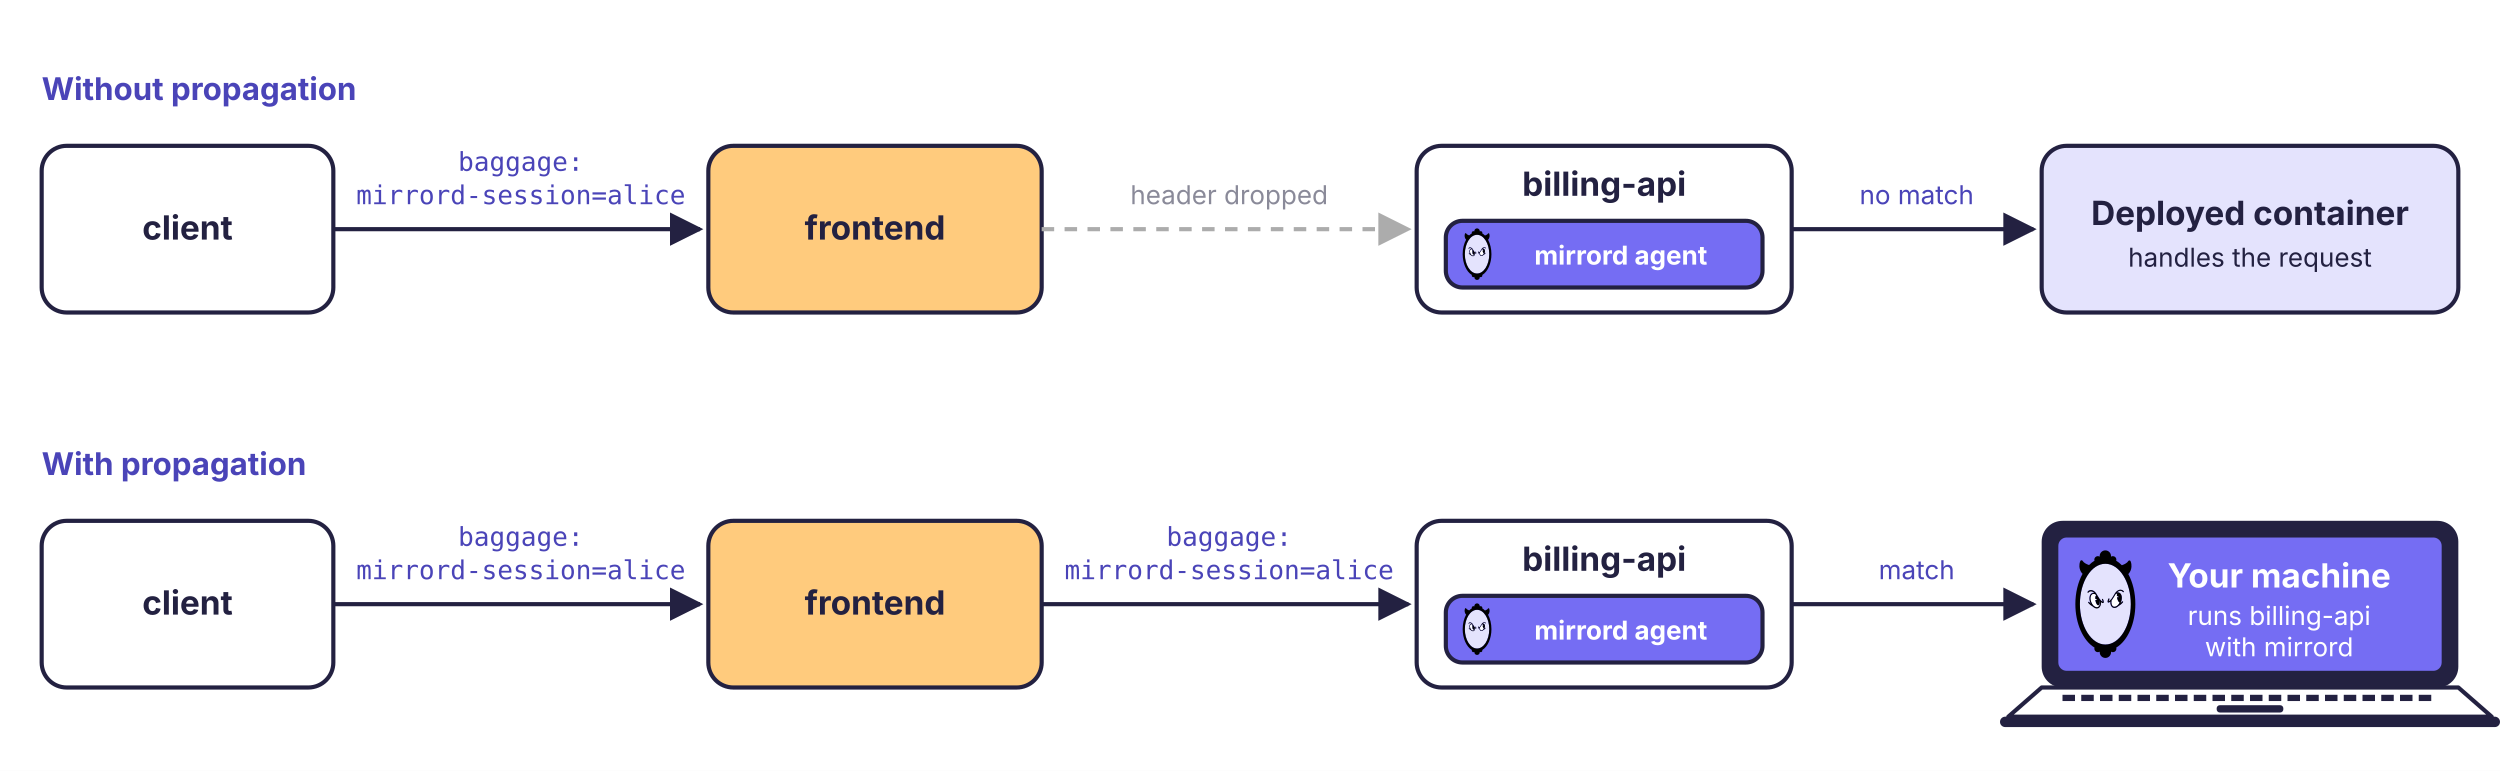
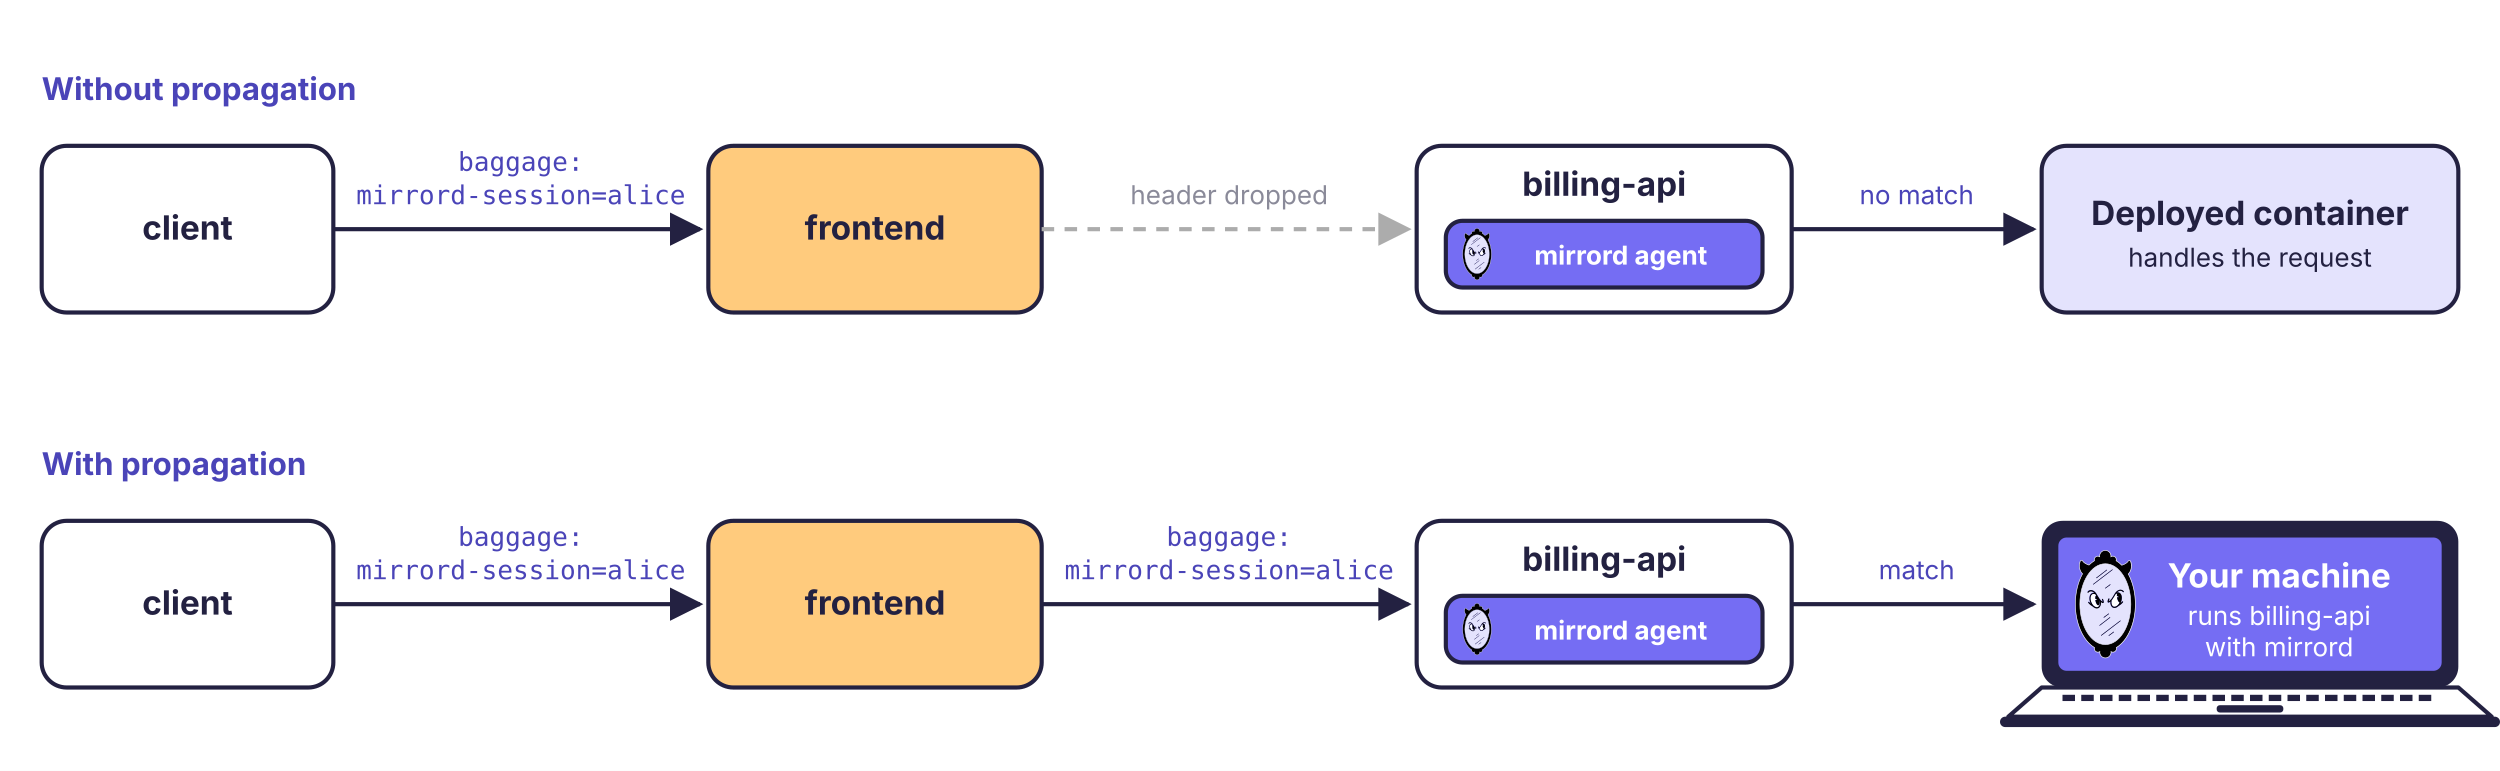
<svg xmlns="http://www.w3.org/2000/svg" viewBox="0 0 1200 370" width="1200" height="370" font-family="Inter, Helvetica, Arial, sans-serif" role="img" aria-labelledby="t d">
  <defs>
    <marker id="arrow" viewBox="0 0 10 10" refX="9" refY="5" markerWidth="8" markerHeight="8" orient="auto-start-reverse">
      <path d="M0 0 L10 5 L0 10 z" fill="#232141" />
    </marker>
    <marker id="arrow-grey" viewBox="0 0 10 10" refX="9" refY="5" markerWidth="8" markerHeight="8" orient="auto-start-reverse">
      <path d="M0 0 L10 5 L0 10 z" fill="#ACACAC" />
    </marker>
    <symbol id="mirrord" viewBox="97 61 391 696">
      <path fill="#ffffff" d="M255.6,387c4.1,19.1-0.9,36.1-12,40.5c-8.2,3.2-17.8,0-26.5-8.2c-0.3-0.6-0.9-0.9-1.5-1.2c0,0,0,0-0.3-0.3 c-5.5-5.6-10.5-13.2-14-22c-4.7-11.5-6.1-23.2-4.4-33.5c1.8-9.4,6.1-16.1,12.8-18.8c5.5-2.3,12.5-1.5,19.3,2.6 c1.5,2.3,2.6,4.4,3.8,6.2c-4.1,2.6-6.4,10.3-6.4,20.3l3.2,1.8l11.1,6.5l-12.5,1.5h-0.9c0.3,1.2,0.3,2.3,0.6,3.5 c3.2,17.9,12,31.1,19,29.7c6.4-1.2,9.6-14.4,7.6-30.2C255.3,386.4,255.6,386.7,255.6,387z" />
      <path fill="#ffffff" d="M384,398.4c-3.2,6.8-7.3,12.3-12,17c0,0,0,0-0.3,0c-0.6,0.3-0.9,0.9-1.2,1.2c-8.7,7.9-18.4,11.5-26.5,8.2 c-11.1-4.7-16-21.4-12-40.5c1.5-1.8,3.2-3.8,4.7-5.6c5-6.5,9-13.2,12.8-20l1.2-2.1c1.2-1.8,2-3.8,3.2-5.6c1.2-2.1,2.6-4.4,4.4-7 c3.5-2.1,6.7-3.2,9.9-3.8c-2,4.7-2.3,10.3-2.3,15.3l3.2,1.8l11.1,6.5l-12.5,1.5h-0.9c0.3,1.2,0.3,2.3,0.6,3.8 C370.5,384.6,377.5,397,384,398.4z" />
-       <path fill="#E4E3FD" d="M405,391.7c-1.5-1.2-3.8-0.9-5,0.6c-3.2,4.1-7,7.9-11.1,11.5c1.2-2.3,2.6-5,3.5-7.6 c5.3-12.6,6.7-25.8,4.7-37.3c-2.3-12-8.2-20.6-16.9-24.1c-4.1-1.8-8.8-2.1-13.7-1.2c4.4-4.4,10.2-8.5,17.5-10 c8.2-1.5,16.6,1.5,20.4,7.3c1.2,1.5,3.2,2.1,5,0.9c1.5-1.2,2-3.2,0.9-4.7c-5.5-8.2-16.6-12.3-27.4-10c-11.1,2.1-19.3,9.7-24.2,15.6 c-2,2.3-3.8,5-5.5,7.3c-2,2.9-3.5,5.6-5,8.2c-1.2,2.1-2.3,3.8-3.2,5.6l-1.2,2.1c-3.8,6.5-7.6,13.2-12.3,19.1 c-5.8,7.6-11.7,12.9-18.4,16.7c0.6-5,2-9.7,4.4-14.1c0.9-1.8,0.3-3.8-1.5-4.7c-1.7-0.9-3.8-0.3-4.7,1.5c-2.9,5.6-4.7,11.5-5.3,17.6 c0,0.9-0.3,3.5,1.5,5.6c1.2,1.2,2.3,1.8,4.1,1.8c1.5,0,2.9-0.3,4.4-1.5c2.6-1.5,5.3-3.2,7.9-5.3c-1.7,18.5,5,34.1,17.5,39.3 c2.9,1.2,5.8,1.8,8.8,1.8c8.5,0,17.5-4.4,25.4-12c11.4-6.2,21.6-14.4,29.5-24.7C406.7,395.2,406.4,392.8,405,391.7z M292.1,149.1 c90.1,0,163.6,116.6,163.6,259.6s-73.5,259.6-163.6,259.6c-90.4,0-163.6-116.6-163.6-259.6S201.9,149.1,292.1,149.1z M280.1,399.6c1.8-2.1,1.5-4.7,1.5-5.6c-0.6-6.2-2.3-12.3-5-17.9c-0.9-1.8-2.9-2.3-4.7-1.5 c-1.8,0.9-2.3,2.9-1.5,4.7c2.3,4.4,3.8,9.4,4.4,14.1c-6.4-3.8-12.5-9.4-18.4-16.7c-4.7-6.2-8.8-12.9-12.3-19.1l-1.5-2.3 c-1.2-1.8-2-3.8-3.2-5.6c-1.5-2.3-2.9-5.3-5-8.2c0,0,0,0,0-0.3c-1.5-2.3-3.5-5-5.5-7.3c-5-5.9-13.1-13.2-24.2-15.6 c-10.8-2.1-21.9,2.1-27.4,10c-1.2,1.5-0.6,3.8,0.9,4.7c1.5,1.2,3.8,0.6,4.7-0.9c4.1-5.9,12.5-8.8,20.4-7.3 c7.3,1.5,13.1,5.9,17.5,10c-4.7-0.9-9.3-0.3-13.7,1.2c-8.8,3.5-14.6,12-16.9,24.1c-2,11.5-0.3,24.7,4.7,37.3 c1.2,2.6,2.3,5.3,3.5,7.6c-4.1-3.5-7.9-7.3-11.1-11.5c-1.2-1.5-3.5-1.8-5-0.6c-1.5,1.2-1.8,3.5-0.6,5c8.2,10,18.4,18.5,29.5,24.7 c7.9,7.6,16.9,11.7,25.7,11.7c2.9,0,6.1-0.6,8.8-1.8c12.5-5.3,19-20.6,17.5-39.3c2.6,2.1,5,3.8,7.9,5.3c1.5,0.9,2.9,1.2,4.4,1.2 C277.8,401.4,279.2,400.8,280.1,399.6z" />
+       <path fill="#E4E3FD" d="M405,391.7c-1.5-1.2-3.8-0.9-5,0.6c-3.2,4.1-7,7.9-11.1,11.5c1.2-2.3,2.6-5,3.5-7.6 c5.3-12.6,6.7-25.8,4.7-37.3c-2.3-12-8.2-20.6-16.9-24.1c-4.1-1.8-8.8-2.1-13.7-1.2c4.4-4.4,10.2-8.5,17.5-10 c8.2-1.5,16.6,1.5,20.4,7.3c1.2,1.5,3.2,2.1,5,0.9c1.5-1.2,2-3.2,0.9-4.7c-5.5-8.2-16.6-12.3-27.4-10c-11.1,2.1-19.3,9.7-24.2,15.6 c-2,2.3-3.8,5-5.5,7.3c-2,2.9-3.5,5.6-5,8.2c-1.2,2.1-2.3,3.8-3.2,5.6l-1.2,2.1c-3.8,6.5-7.6,13.2-12.3,19.1 c-5.8,7.6-11.7,12.9-18.4,16.7c0.6-5,2-9.7,4.4-14.1c0.9-1.8,0.3-3.8-1.5-4.7c-1.7-0.9-3.8-0.3-4.7,1.5c-2.9,5.6-4.7,11.5-5.3,17.6 c0,0.9-0.3,3.5,1.5,5.6c1.2,1.2,2.3,1.8,4.1,1.8c1.5,0,2.9-0.3,4.4-1.5c2.6-1.5,5.3-3.2,7.9-5.3c-1.7,18.5,5,34.1,17.5,39.3 c2.9,1.2,5.8,1.8,8.8,1.8c8.5,0,17.5-4.4,25.4-12c11.4-6.2,21.6-14.4,29.5-24.7C406.7,395.2,406.4,392.8,405,391.7z M292.1,149.1 c90.1,0,163.6,116.6,163.6,259.6s-73.5,259.6-163.6,259.6c-90.4,0-163.6-116.6-163.6-259.6S201.9,149.1,292.1,149.1z M389.5,517.3 c0.9-0.6,0.9-1.8,0.3-2.3c-0.6-0.9-1.8-0.9-2.3-0.3l-122.5,93.7c-0.9,0.6-0.9,1.8-0.3,2.3c0.3,0.3,0.9,0.6,1.5,0.6 c0.3,0,0.9,0,1.2-0.3L389.5,517.3z M346.9,589c0.9-0.6,0.9-1.8,0.3-2.3c-0.6-0.9-1.8-0.9-2.3-0.3l-31.2,23.2 c-0.9,0.6-0.9,1.8-0.3,2.3c0.3,0.6,0.9,0.9,1.5,0.9c0.3,0,0.6-0.3,0.9-0.3L346.9,589z M338.2,189.1c0.9-0.6,0.9-1.8,0.3-2.3 c-0.6-0.9-1.8-0.9-2.3-0.3l-122.5,93.4c-0.9,0.6-0.9,1.8-0.3,2.3c0.3,0.3,0.9,0.6,1.5,0.6c0.3,0,0.9,0,0.9-0.3L338.2,189.1z M324.4,284.5c0.9-0.6,0.9-1.8,0.3-2.3c-0.6-0.9-1.7-0.9-2.3-0.3l-31.2,22.9c-0.9,0.6-0.9,1.8-0.3,2.3c0.3,0.6,0.9,0.6,1.5,0.6 c0.3,0,0.6,0,0.9-0.3L324.4,284.5z M322.7,495.9c0.9-0.6,0.9-1.8,0.3-2.3c-0.6-0.9-1.8-0.9-2.3-0.3l-66.2,50.8 c-0.9,0.6-0.9,1.8-0.3,2.3c0.3,0.3,0.9,0.6,1.5,0.6c0.3,0,0.6,0,0.9-0.3L322.7,495.9z M314.8,472.4c0.9-0.6,0.9-1.8,0.3-2.3 c-0.6-0.9-1.8-0.9-2.3-0.3L281.6,493c-0.9,0.6-0.9,1.8-0.3,2.3c0.3,0.6,0.9,0.9,1.5,0.9c0.3,0,0.9-0.3,0.9-0.3L314.8,472.4z M302.3,190.5c0.9-0.6,0.9-1.8,0.3-2.3c-0.6-0.9-1.7-0.9-2.3-0.3L234,239c-0.9,0.6-0.9,1.8-0.3,2.3c0.3,0.3,0.9,0.6,1.5,0.6 c0.3,0,0.9,0,1.2-0.3L302.3,190.5z M280.1,399.6c1.8-2.1,1.5-4.7,1.5-5.6c-0.6-6.2-2.3-12.3-5-17.9c-0.9-1.8-2.9-2.3-4.7-1.5 c-1.8,0.9-2.3,2.9-1.5,4.7c2.3,4.4,3.8,9.4,4.4,14.1c-6.4-3.8-12.5-9.4-18.4-16.7c-4.7-6.2-8.8-12.9-12.3-19.1l-1.5-2.3 c-1.2-1.8-2-3.8-3.2-5.6c-1.5-2.3-2.9-5.3-5-8.2c0,0,0,0,0-0.3c-1.5-2.3-3.5-5-5.5-7.3c-5-5.9-13.1-13.2-24.2-15.6 c-10.8-2.1-21.9,2.1-27.4,10c-1.2,1.5-0.6,3.8,0.9,4.7c1.5,1.2,3.8,0.6,4.7-0.9c4.1-5.9,12.5-8.8,20.4-7.3 c7.3,1.5,13.1,5.9,17.5,10c-4.7-0.9-9.3-0.3-13.7,1.2c-8.8,3.5-14.6,12-16.9,24.1c-2,11.5-0.3,24.7,4.7,37.3 c1.2,2.6,2.3,5.3,3.5,7.6c-4.1-3.5-7.9-7.3-11.1-11.5c-1.2-1.5-3.5-1.8-5-0.6c-1.5,1.2-1.8,3.5-0.6,5c8.2,10,18.4,18.5,29.5,24.7 c7.9,7.6,16.9,11.7,25.7,11.7c2.9,0,6.1-0.6,8.8-1.8c12.5-5.3,19-20.6,17.5-39.3c2.6,2.1,5,3.8,7.9,5.3c1.5,0.9,2.9,1.2,4.4,1.2 C277.8,401.4,279.2,400.8,280.1,399.6z" />
      <path d="M439.4,215.2c29.5,54,45.5,122.4,45.5,193.8c0,123.6-49,234.9-122.8,279.2c0.6,2.1,1.2,4.4,1.2,6.8 c0,12.3-10.2,22.6-22.5,22.6c-4.4,0-8.8-1.2-12.3-3.5c0.3,1.2,0.3,2.6,0.3,3.8c0,20.3-16.3,36.7-36.5,36.7s-36.5-16.4-36.5-36.7 c0-1.2,0-2.6,0.3-3.8c-3.5,2.3-7.9,3.5-12.3,3.5c-12.3,0-22.5-10-22.5-22.6c0-2.3,0.3-4.7,1.2-6.8C148.6,643.6,99.3,532.3,99.3,409 c0-71.9,16.3-140.9,46.4-195.3c-1.5-0.9-2.3-2.1-3.5-3.2c-9.9-11.2-15.5-26.4-16.9-42.6c-0.6-11.5,0.9-23.2,5-33.8 c0.6-1.8,2.6-6.8,7.6-7.3c5.3-0.6,8.5,3.8,11.4,7.9c1.2,1.5,2.3,2.9,2.9,3.8c5.5,5.3,12.5,9.7,21.6,13.8c4.4,2.1,9,3.8,13.4,5.3 c11.1-11.2,22.8-20.6,35-27.9c-0.6-2.3-1.2-4.4-1.2-6.8c0-12.3,10.2-22.6,22.5-22.6c4.4,0,8.8,1.2,12.3,3.5c0-1.2-0.3-2.6-0.3-3.8 c0-20.3,16.3-36.7,36.5-36.7c20.1,0,36.5,16.4,36.5,36.7c0,1.2,0,2.6-0.3,3.8c3.5-2.3,7.9-3.5,12.3-3.5c12.5,0,22.5,10.3,22.5,22.6 c0,2.3-0.3,4.7-1.2,6.8c12.5,7.6,24.8,17.3,36.2,29.1c4.7-1.5,9-3.2,13.7-5.3c9-4.1,16-8.5,21.6-13.8c0.9-0.9,2-2.3,2.9-3.8 c2.9-4.1,6.1-8.5,11.4-7.9c5,0.6,7,5.6,7.6,7.3c4.1,10.6,5.5,22.3,4.7,33.8c-1.2,15.9-7,31.4-16.9,42.6 C442.3,212.6,441.1,214,439.4,215.2z M455.7,409c0-143.3-73.5-259.6-163.6-259.6c-90.4,0-163.6,116.6-163.6,259.6 c0,143,73.5,259.6,163.6,259.6C382.5,668.6,455.7,552,455.7,409z" />
+       <path fill="#ffffff" d="M292.4,756.6c-21.2,0-38.5-17.4-38.5-38.7c0-0.1,0-0.2,0-0.3c-3,1.3-6.5,2-10,2c-13.5,0-24.5-11-24.5-24.6 c0-2.2,0.2-4.2,0.7-5.9c-36.1-22.2-66.8-60.3-88.9-110.2C109,528.5,97.3,469.7,97.3,409c0-71.5,16.3-140.6,45.8-194.7 c-0.6-0.5-1.1-1-1.5-1.5c-0.3-0.3-0.5-0.6-0.8-0.8l-0.1-0.1c-9.7-10.9-15.9-26.4-17.4-43.7c-0.6-12.5,1.1-24.4,5.1-34.7 c0.8-2.3,3.2-7.9,9.2-8.6c6.5-0.7,10.4,4.7,13.2,8.7c1.1,1.4,2.2,2.8,2.9,3.7c5.3,5,11.9,9.2,20.9,13.3c3.5,1.7,7.6,3.3,12.1,4.8 c10.7-10.7,21.9-19.6,33.2-26.5c-0.5-1.9-0.9-3.7-0.9-5.8c0-13.3,11.2-24.6,24.5-24.6c3.5,0,6.9,0.7,10,2c0-0.1,0-0.2,0-0.3 c0-21.3,17.3-38.7,38.5-38.7c21.2,0,38.5,17.4,38.5,38.7c0,0.1,0,0.2,0,0.3c3-1.3,6.5-2,10-2c13.5,0,24.5,11,24.5,24.6 c0,2.2-0.2,4.2-0.7,5.9c12.2,7.6,23.8,16.9,34.3,27.6c3.7-1.2,7.6-2.7,12.3-4.8c9-4.1,15.7-8.4,21-13.4c0.7-0.7,1.8-2,2.6-3.4 l0.1-0.1c2.8-4,6.7-9.5,13.2-8.8c6,0.7,8.5,6.3,9.3,8.7c4,10.4,5.7,22.4,4.8,34.5c-1.2,16.6-7.5,32.4-17.2,43.5c-0.4,1-1.3,2-2.4,3 c29,53.9,44.9,122.4,44.9,193.3c0,60.9-11.7,119.7-33.9,170.2c-22,49.9-52.6,87.9-88.6,110c0.5,1.9,0.8,3.8,0.8,5.8 c0,13.3-11.2,24.6-24.5,24.6c-3.5,0-6.9-0.7-10-2c0,0.1,0,0.2,0,0.3C330.8,739.2,313.6,756.6,292.4,756.6z M259.4,709.5l-1.2,5 c-0.2,0.9-0.2,2.3-0.2,3.3c0,19.1,15.5,34.7,34.5,34.7s34.5-15.6,34.5-34.7c0-1.1,0-2.4-0.2-3.3l-1.2-5l4.3,2.9 c3.1,2.1,7,3.2,11.1,3.2c11.1,0,20.5-9.4,20.5-20.6c0-2.1-0.5-4.2-1.1-6.2l-0.4-1.5l1.3-0.8c72.9-43.8,121.8-155.3,121.8-277.5 c0-70.8-16.1-139.3-45.3-192.8l-0.9-1.6l1.5-1c1.6-1.1,2.3-2.2,2.4-2.5l0.1-0.4l0.3-0.3c9.3-10.4,15.2-25.5,16.4-41.4 c0.9-11.6-0.7-22.9-4.5-32.9c-0.6-1.7-2.3-5.6-6-6.1c-3.8-0.4-6.3,2.6-9.5,7c-0.9,1.5-2.1,3-3.2,4.1c-5.7,5.4-12.7,9.9-22.2,14.2 c-5.4,2.4-9.7,4-13.9,5.4l-1.2,0.4l-0.9-0.9c-10.9-11.3-23-21-35.8-28.8l-1.5-0.9l0.7-1.6c0.7-1.6,1-3.5,1-6 c0-11.4-9.2-20.6-20.5-20.6c-4.1,0-8.1,1.1-11.1,3.2l-4.3,2.9l1.2-5c0.2-0.9,0.2-2.3,0.2-3.3c0-19.1-15.5-34.7-34.5-34.7 c-19,0-34.5,15.6-34.5,34.7c0,0.5,0.1,1.1,0.1,1.7c0.1,0.7,0.2,1.4,0.2,2.1v3.8l-3.1-2.1c-3.1-2.1-7-3.2-11.1-3.2 c-11.1,0-20.5,9.4-20.5,20.6c0,1.9,0.4,3.6,0.9,5.6l0.5,2.1l-1.3,0.8c-11.8,7.1-23.5,16.4-34.6,27.6l-0.9,0.9l-1.2-0.4 c-5.1-1.7-9.7-3.5-13.6-5.4c-9.5-4.3-16.5-8.8-22.1-14.2l-0.2-0.2l-0.1-0.2c-0.5-0.8-1.7-2.2-2.8-3.6l-0.1-0.1 c-3.1-4.4-5.7-7.5-9.5-7.1c-3.7,0.4-5.4,4.3-5.9,6c-3.8,9.8-5.5,21.2-4.9,33c1.5,16.4,7.3,31.1,16.4,41.3c0.3,0.3,0.6,0.6,0.9,0.9 c0.7,0.8,1.4,1.5,2.2,2l1.6,1l-0.9,1.7c-29.7,53.8-46.1,122.8-46.1,194.3c0,121.9,49.2,233.4,122.4,277.5l1.5,0.9l-0.7,1.6 c-0.7,1.6-1,3.5-1,6c0,11.4,9.2,20.6,20.5,20.6c4.1,0,8.1-1.1,11.1-3.2L259.4,709.5z M292.1,670.6c-91.3,0-165.6-117.3-165.6-261.6 s74.3-261.6,165.6-261.6c91.3,0,165.6,117.3,165.6,261.6S383.4,670.6,292.1,670.6z M292.1,151.4c-89.1,0-161.6,115.5-161.6,257.6 c0,68.8,16.9,133.5,47.7,182.3c30.6,48.5,71,75.2,113.9,75.2c89.1,0,161.6-115.5,161.6-257.6C453.7,267,381.2,151.4,292.1,151.4z" />
+       <path d="M344.9,586.3c0.9-0.6,1.7-0.3,2.3,0.3c0.6,0.9,0.3,1.8-0.3,2.3l-31.2,23.2c-0.3,0.3-0.6,0.3-0.9,0.3 c-0.6,0-1.2-0.3-1.5-0.9c-0.6-0.9-0.3-1.8,0.3-2.3L344.9,586.3z" />
      <path d="M372,415.5c4.4-4.4,8.5-10.3,12-17c-6.4-1.8-13.4-13.8-16.3-29.7c-0.3-1.2-0.6-2.3-0.6-3.8h0.9l12.5-1.5l-11.1-6.5 l-3.2-1.8c0-5,0.3-10.6,2.3-15.3c-3.2,0.6-6.7,1.8-9.9,3.8c-1.8,2.3-3.2,5-4.4,7c-1.2,2.1-2.3,3.8-3.2,5.6l-1.2,2.1 c-3.8,6.5-7.9,13.5-12.8,20c-1.5,2.1-3.2,3.8-4.7,5.6c-4.1,19.1,0.9,35.8,12,40.5c8.2,3.2,17.8-0.3,26.5-8.2 C370.8,416.3,371.4,415.8,372,415.5z M410.5,326.8c1.2,1.5,0.9,3.8-0.9,4.7c-1.5,1.2-3.8,0.9-5-0.9c-4.1-5.9-12.5-8.8-20.4-7.3 c-7.3,1.5-13.1,5.9-17.5,10c4.7-0.9,9.3-0.3,13.7,1.2c8.8,3.5,14.9,12,16.9,24.1c2,11.5,0.3,24.7-4.7,37.3 c-1.2,2.6-2.3,5.3-3.5,7.6c4.1-3.5,7.9-7.3,11.1-11.5c1.2-1.5,3.5-1.8,5-0.6c1.5,1.2,1.7,3.5,0.6,5c-8.2,10.3-18.4,18.5-29.5,24.7 c-7.9,7.6-16.9,12-25.4,12c-3.2,0-6.1-0.6-8.8-1.8c-12.5-5.3-19-20.6-17.5-39.3c-2.6,2.1-5.3,3.8-7.9,5.3c-1.5,0.9-3.2,1.5-4.4,1.5 c-1.5,0-2.9-0.6-4.1-1.8c-1.7-2.1-1.5-4.7-1.5-5.6c0.6-6.2,2.3-12,5.3-17.6c0.9-1.8,2.9-2.3,4.7-1.5c1.8,0.9,2.3,2.9,1.5,4.7 c-2.3,4.4-3.8,9.4-4.4,14.1c6.4-3.8,12.5-9.4,18.4-16.7c4.7-6.2,8.8-12.6,12.3-19.1l1.2-2.1c1.2-2.1,2.3-3.8,3.2-5.6 c1.5-2.3,2.9-5.3,5-8.2c1.8-2.3,3.5-5,5.5-7.3c5-5.9,13.4-13.2,24.2-15.6C393.9,314.5,405,318.6,410.5,326.8z" />
+       <path d="M324.4,284.5l-31.5,23.2c-0.3,0.3-0.6,0.3-0.9,0.3c-0.6,0-1.2-0.3-1.5-0.6c-0.6-0.9-0.3-1.8,0.3-2.3l31.2-23.2 c0.9-0.6,1.7-0.3,2.3,0.3C325.6,282.7,325.3,283.9,324.4,284.5z" />
+       <path d="M312.8,469.5c0.9-0.6,1.8-0.3,2.3,0.3c0.6,0.9,0.3,1.8-0.3,2.3l-31.2,23.2c-0.3,0.3-0.6,0.3-0.9,0.3 c-0.6,0-1.2-0.3-1.5-0.9c-0.6-0.9-0.3-1.8,0.3-2.3L312.8,469.5z" />
+       <path d="M387.5,514.7c0.9-0.6,1.8-0.3,2.3,0.3c0.6,0.9,0.3,1.8-0.3,2.3L267,611c-0.3,0.3-0.6,0.3-1.2,0.3c-0.6,0-1.2-0.3-1.5-0.6 c-0.6-0.9-0.6-1.8,0.3-2.3L387.5,514.7z" />
+       <path d="M320.7,493c0.9-0.6,1.8-0.3,2.3,0.3c0.6,0.9,0.6,1.8-0.3,2.3l-66.2,51.1c-0.3,0.3-0.6,0.3-0.9,0.3c-0.6,0-1.2-0.3-1.5-0.6 c-0.6-0.9-0.6-1.8,0.3-2.3L320.7,493z" />
+       <path d="M300.2,187.9c0.9-0.6,1.7-0.3,2.3,0.3c0.6,0.9,0.6,1.8-0.3,2.3l-65.9,51.1c-0.3,0.3-0.6,0.3-1.2,0.3 c-0.6,0-0.9-0.3-1.5-0.6c-0.6-0.9-0.3-1.8,0.3-2.3L300.2,187.9z" />
+       <path d="M213.6,279.8l122.5-93.7c0.6-0.6,1.8-0.3,2.3,0.3c0.6,0.9,0.3,1.8-0.3,2.3l-122.5,93.7c-0.3,0.3-0.6,0.3-0.9,0.3 c-0.6,0-1.2-0.3-1.5-0.6C212.7,281.6,212.7,280.4,213.6,279.8z" />
      <path d="M243.9,427.5c11.1-4.4,16-21.4,12-40.5c-0.3-0.3-0.6-0.6-0.9-0.9c2,15.9-1.2,29.1-7.6,30.2c-7.3,1.5-15.8-12-19-29.7 c-0.3-1.2-0.3-2.3-0.6-3.5h0.9l12.5-1.5l-11.1-6.5l-3.2-1.8c0-10,2.3-17.6,6.4-20.3c-1.2-2.1-2.3-4.1-3.8-6.2 c-7-4.1-13.7-5-19.3-2.6c-6.4,2.6-11.1,9.4-12.8,18.8c-1.8,10-0.3,22,4.4,33.5c3.5,8.8,8.5,16.4,14,22c0,0,0.3,0,0.3,0.3 c0.6,0.3,1.2,0.9,1.5,1.2C225.9,427.2,235.8,430.7,243.9,427.5z M204.9,319.1c11.1,2.1,19.3,9.7,24.2,15.6c2,2.3,3.8,5,5.5,7.3 c0,0,0,0,0,0.3c2,2.9,3.5,5.6,5,8.2c1.2,1.8,2,3.5,3.2,5.6l1.5,2.3c3.8,6.5,7.6,12.9,12.3,19.1c5.8,7.3,11.7,12.9,18.4,16.7 c-0.6-5-2-9.7-4.4-14.1c-0.9-1.8-0.3-3.8,1.5-4.7c1.8-0.9,3.8-0.3,4.7,1.5c2.9,5.6,4.7,11.5,5,17.9c0,0.9,0.3,3.5-1.5,5.6 c-1.2,1.2-2.6,1.8-4.1,1.8c-1.5,0-2.9-0.6-4.4-1.2c-2.6-1.5-5.3-3.2-7.9-5.3c1.7,18.5-5,34.1-17.5,39.3c-2.9,1.2-5.8,1.8-8.8,1.8 c-8.5,0-17.5-4.4-25.7-11.7c-11.4-6.2-21.6-14.7-29.5-24.7c-1.2-1.5-0.9-3.8,0.6-5c1.5-1.2,3.8-0.9,5,0.6c3.2,4.1,7,7.9,11.1,11.5 c-1.2-2.3-2.6-5-3.5-7.6c-5-12.6-6.7-25.8-4.7-37.3c2-12,8.2-20.6,16.9-24.1c4.1-1.8,8.8-2.1,13.7-1.2c-4.4-4.4-10.2-8.8-17.5-10 c-8.2-1.5-16.6,1.5-20.4,7.3c-1.2,1.5-3.2,2.1-4.7,0.9c-1.5-1.2-2-3.2-0.9-4.7C183,320.9,194.1,317.1,204.9,319.1z" />
    </symbol>
  </defs>
  <rect x="0" y="0" width="1200" height="370" fill="#ffffff" />
  <text x="20" y="48" font-size="15" font-weight="700" fill="#4a44b8">Without propagation</text>
  <rect x="20" y="70" width="140" height="80" rx="12" fill="#ffffff" stroke="#232141" stroke-width="2" />
  <text x="90" y="115" font-size="16" font-weight="700" fill="#232141" text-anchor="middle">client</text>
  <line x1="160" y1="110" x2="336" y2="110" stroke="#232141" stroke-width="2" marker-end="url(#arrow)" />
  <text x="250" y="82" font-size="12.5" font-family="Menlo, Consolas, monospace" fill="#4a44b8" text-anchor="middle">baggage:</text>
  <text x="250" y="98" font-size="12.5" font-family="Menlo, Consolas, monospace" fill="#4a44b8" text-anchor="middle">mirrord-session=alice</text>
  <rect x="340" y="70" width="160" height="80" rx="12" fill="#FFCB7D" stroke="#232141" stroke-width="2" />
  <text x="420" y="115" font-size="16" font-weight="700" fill="#232141" text-anchor="middle">frontend</text>
  <line x1="500" y1="110" x2="676" y2="110" stroke="#ACACAC" stroke-width="2" stroke-dasharray="6 5" marker-end="url(#arrow-grey)" />
  <text x="590" y="98" font-size="12.5" fill="#8a8a99" text-anchor="middle">header dropped</text>
  <rect x="680" y="70" width="180" height="80" rx="12" fill="#ffffff" stroke="#232141" stroke-width="2" />
  <text x="770" y="94" font-size="16" font-weight="700" fill="#232141" text-anchor="middle">billing-api</text>
  <rect x="694" y="106" width="152" height="32" rx="8" fill="#756DF3" stroke="#232141" stroke-width="2" />
  <use href="#mirrord" x="702" y="109" width="14" height="26" />
  <text x="778" y="127" font-size="12.5" font-weight="700" fill="#ffffff" text-anchor="middle">mirrord agent</text>
  <line x1="860" y1="110" x2="976" y2="110" stroke="#232141" stroke-width="2" marker-end="url(#arrow)" />
  <text x="920" y="98" font-size="12.5" fill="#4a44b8" text-anchor="middle">no match</text>
  <rect x="980" y="70" width="200" height="80" rx="12" fill="#E4E3FD" stroke="#232141" stroke-width="2" />
  <text x="1080" y="108" font-size="16" font-weight="700" fill="#232141" text-anchor="middle">Deployed container</text>
  <text x="1080" y="128" font-size="12.5" fill="#232141" text-anchor="middle">handles the request</text>
  <text x="20" y="228" font-size="15" font-weight="700" fill="#4a44b8">With propagation</text>
  <rect x="20" y="250" width="140" height="80" rx="12" fill="#ffffff" stroke="#232141" stroke-width="2" />
  <text x="90" y="295" font-size="16" font-weight="700" fill="#232141" text-anchor="middle">client</text>
  <line x1="160" y1="290" x2="336" y2="290" stroke="#232141" stroke-width="2" marker-end="url(#arrow)" />
  <text x="250" y="262" font-size="12.5" font-family="Menlo, Consolas, monospace" fill="#4a44b8" text-anchor="middle">baggage:</text>
  <text x="250" y="278" font-size="12.5" font-family="Menlo, Consolas, monospace" fill="#4a44b8" text-anchor="middle">mirrord-session=alice</text>
  <rect x="340" y="250" width="160" height="80" rx="12" fill="#FFCB7D" stroke="#232141" stroke-width="2" />
  <text x="420" y="295" font-size="16" font-weight="700" fill="#232141" text-anchor="middle">frontend</text>
  <line x1="500" y1="290" x2="676" y2="290" stroke="#232141" stroke-width="2" marker-end="url(#arrow)" />
  <text x="590" y="262" font-size="12.5" font-family="Menlo, Consolas, monospace" fill="#4a44b8" text-anchor="middle">baggage:</text>
  <text x="590" y="278" font-size="12.5" font-family="Menlo, Consolas, monospace" fill="#4a44b8" text-anchor="middle">mirrord-session=alice</text>
  <rect x="680" y="250" width="180" height="80" rx="12" fill="#ffffff" stroke="#232141" stroke-width="2" />
  <text x="770" y="274" font-size="16" font-weight="700" fill="#232141" text-anchor="middle">billing-api</text>
  <rect x="694" y="286" width="152" height="32" rx="8" fill="#756DF3" stroke="#232141" stroke-width="2" />
  <use href="#mirrord" x="702" y="289" width="14" height="26" />
  <text x="778" y="307" font-size="12.5" font-weight="700" fill="#ffffff" text-anchor="middle">mirrord agent</text>
  <line x1="860" y1="290" x2="976" y2="290" stroke="#232141" stroke-width="2" marker-end="url(#arrow)" />
  <text x="920" y="278" font-size="12.5" fill="#4a44b8" text-anchor="middle">match</text>
  <rect x="980" y="250" width="200" height="80" rx="10" fill="#232141" />
  <rect x="988" y="258" width="184" height="64" rx="4" fill="#756DF3" />
  <path d="M980 330 H1180 L1196 344 H964 Z" fill="#ffffff" stroke="#232141" stroke-width="2" stroke-linejoin="round" />
  <line x1="990" y1="335" x2="1170" y2="335" stroke="#232141" stroke-width="3" stroke-dasharray="6 3" />
  <rect x="1064" y="338.5" width="32" height="3.5" rx="1.5" fill="#232141" />
  <rect x="960" y="344" width="240" height="5" rx="2.5" fill="#232141" />
  <use href="#mirrord" x="996.0" y="264.0" width="29.2" height="52.0" />
  <text x="1094" y="282" font-size="16" font-weight="700" fill="#ffffff" text-anchor="middle">Your machine</text>
  <text x="1094" y="300" font-size="12.5" fill="#ffffff" text-anchor="middle">runs billing-api</text>
  <text x="1094" y="315" font-size="12.5" fill="#ffffff" text-anchor="middle">with mirrord</text>
</svg>
